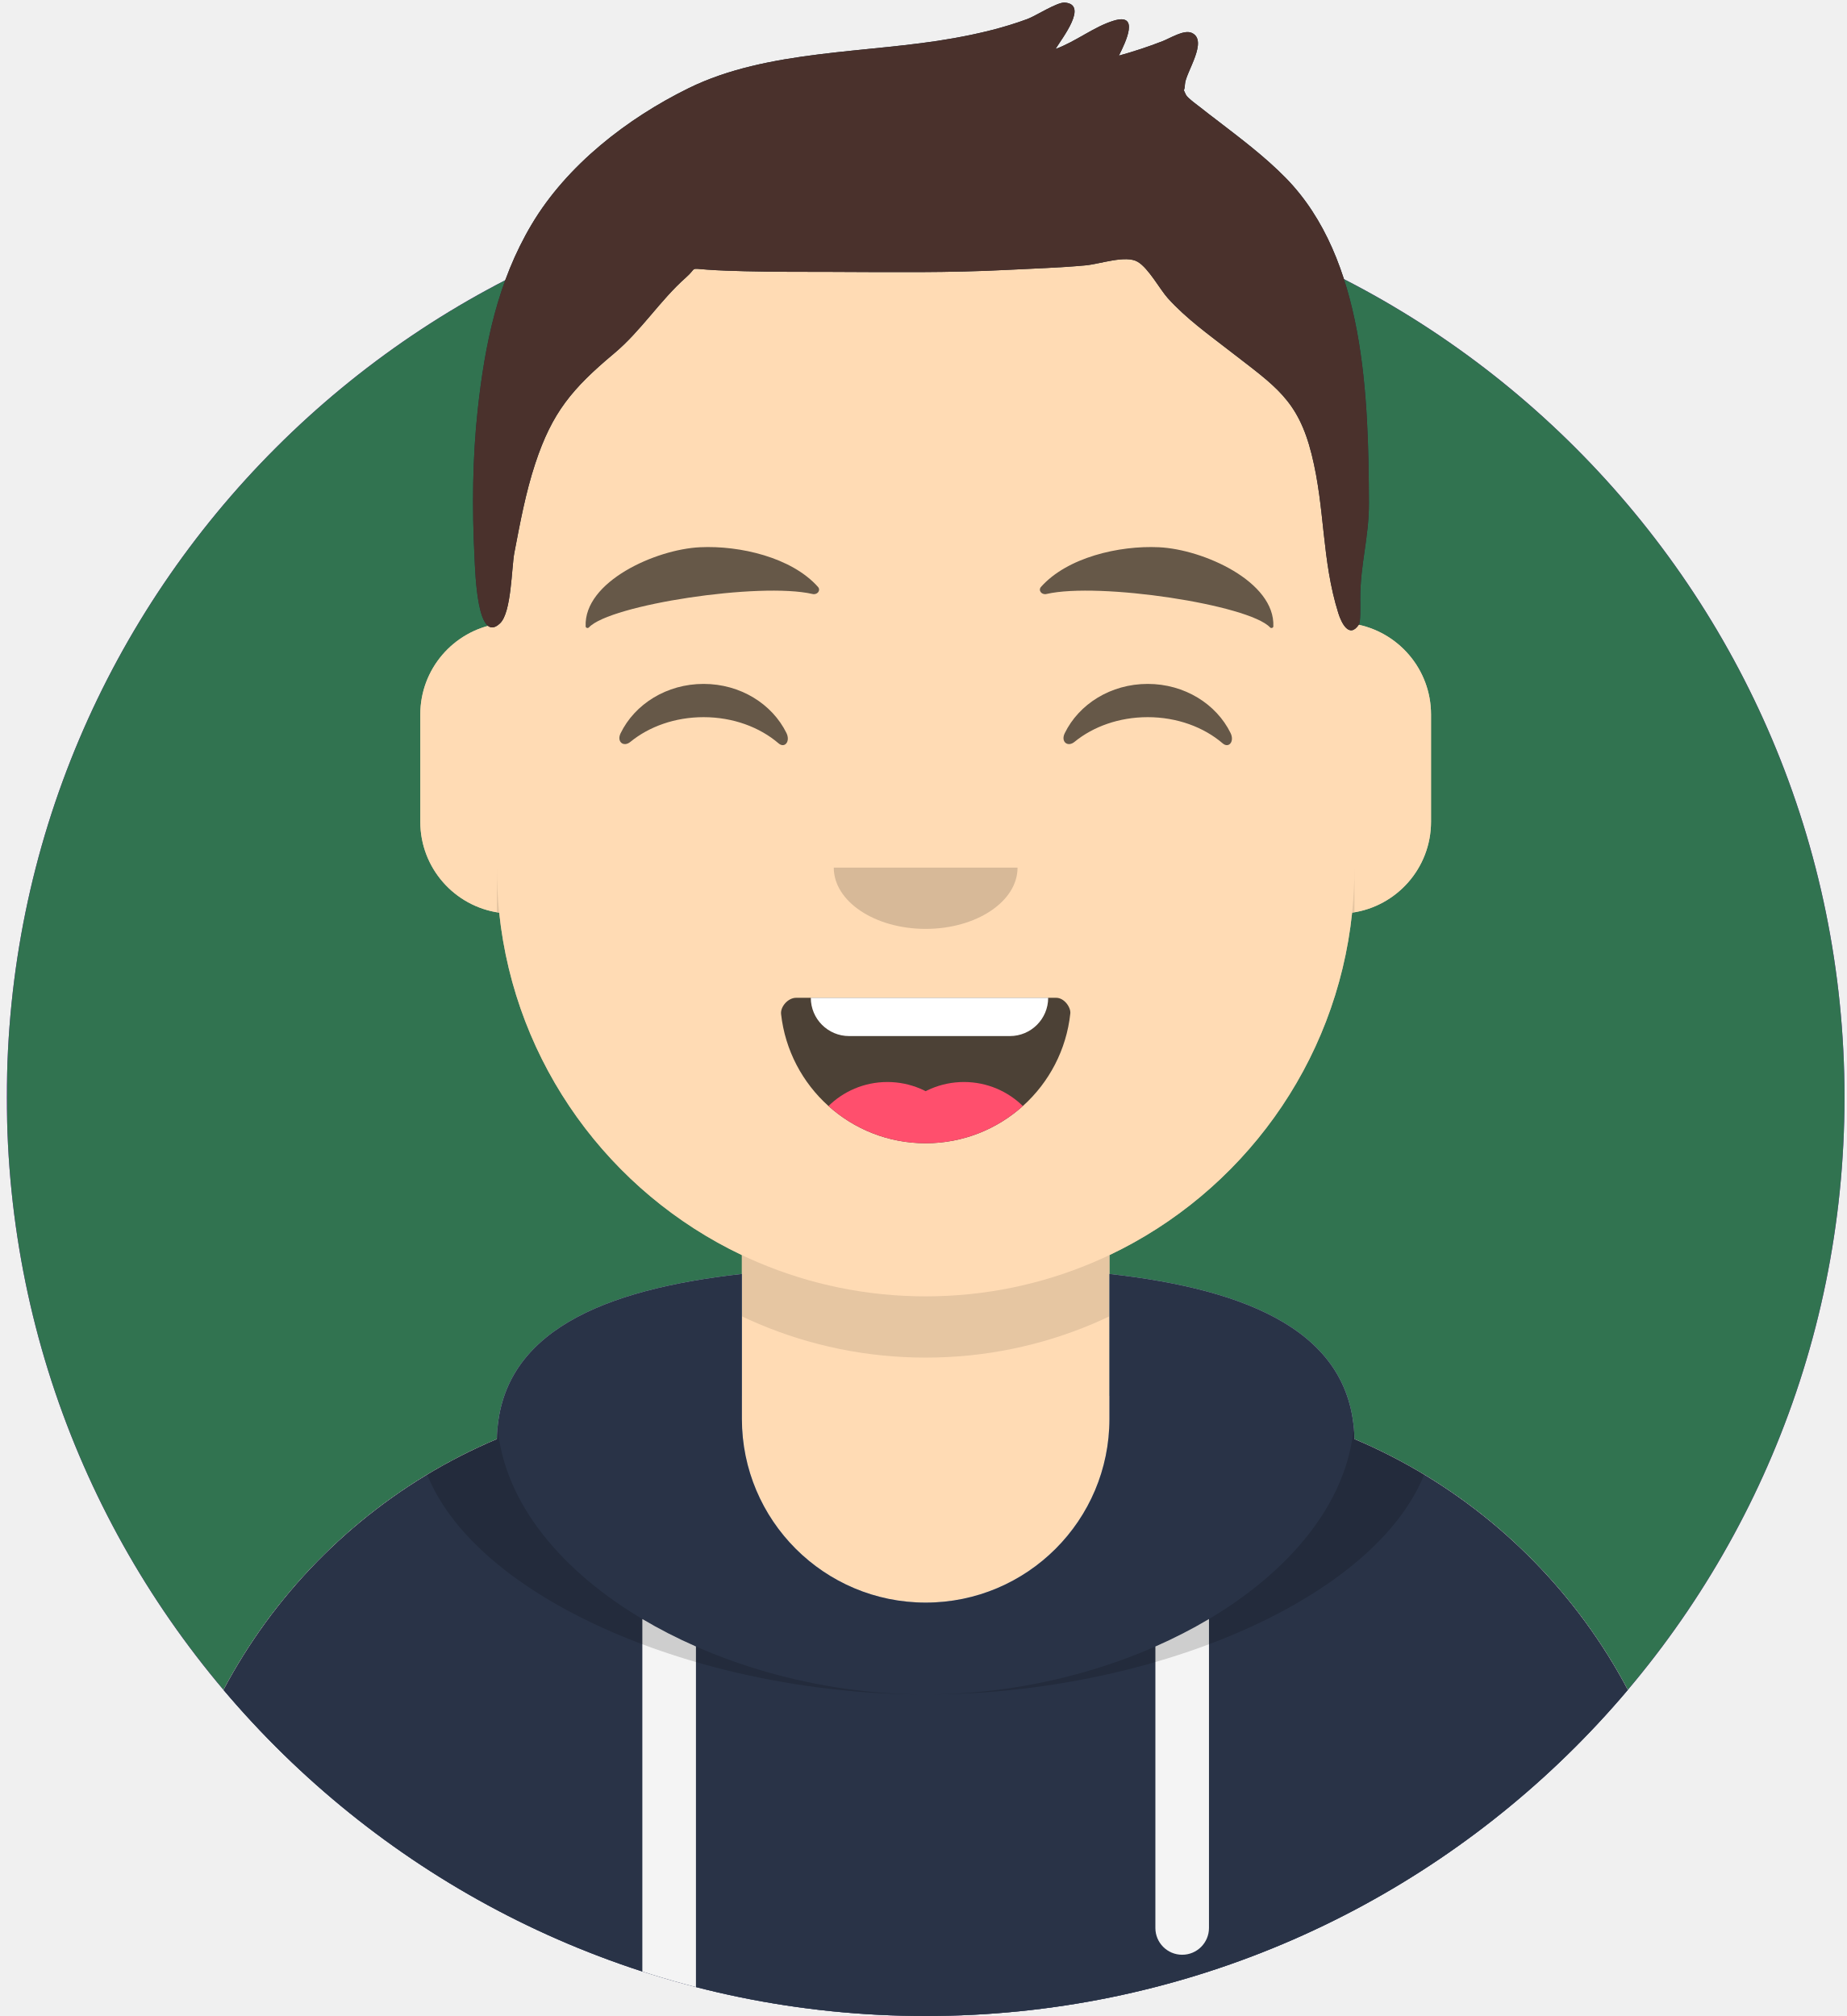
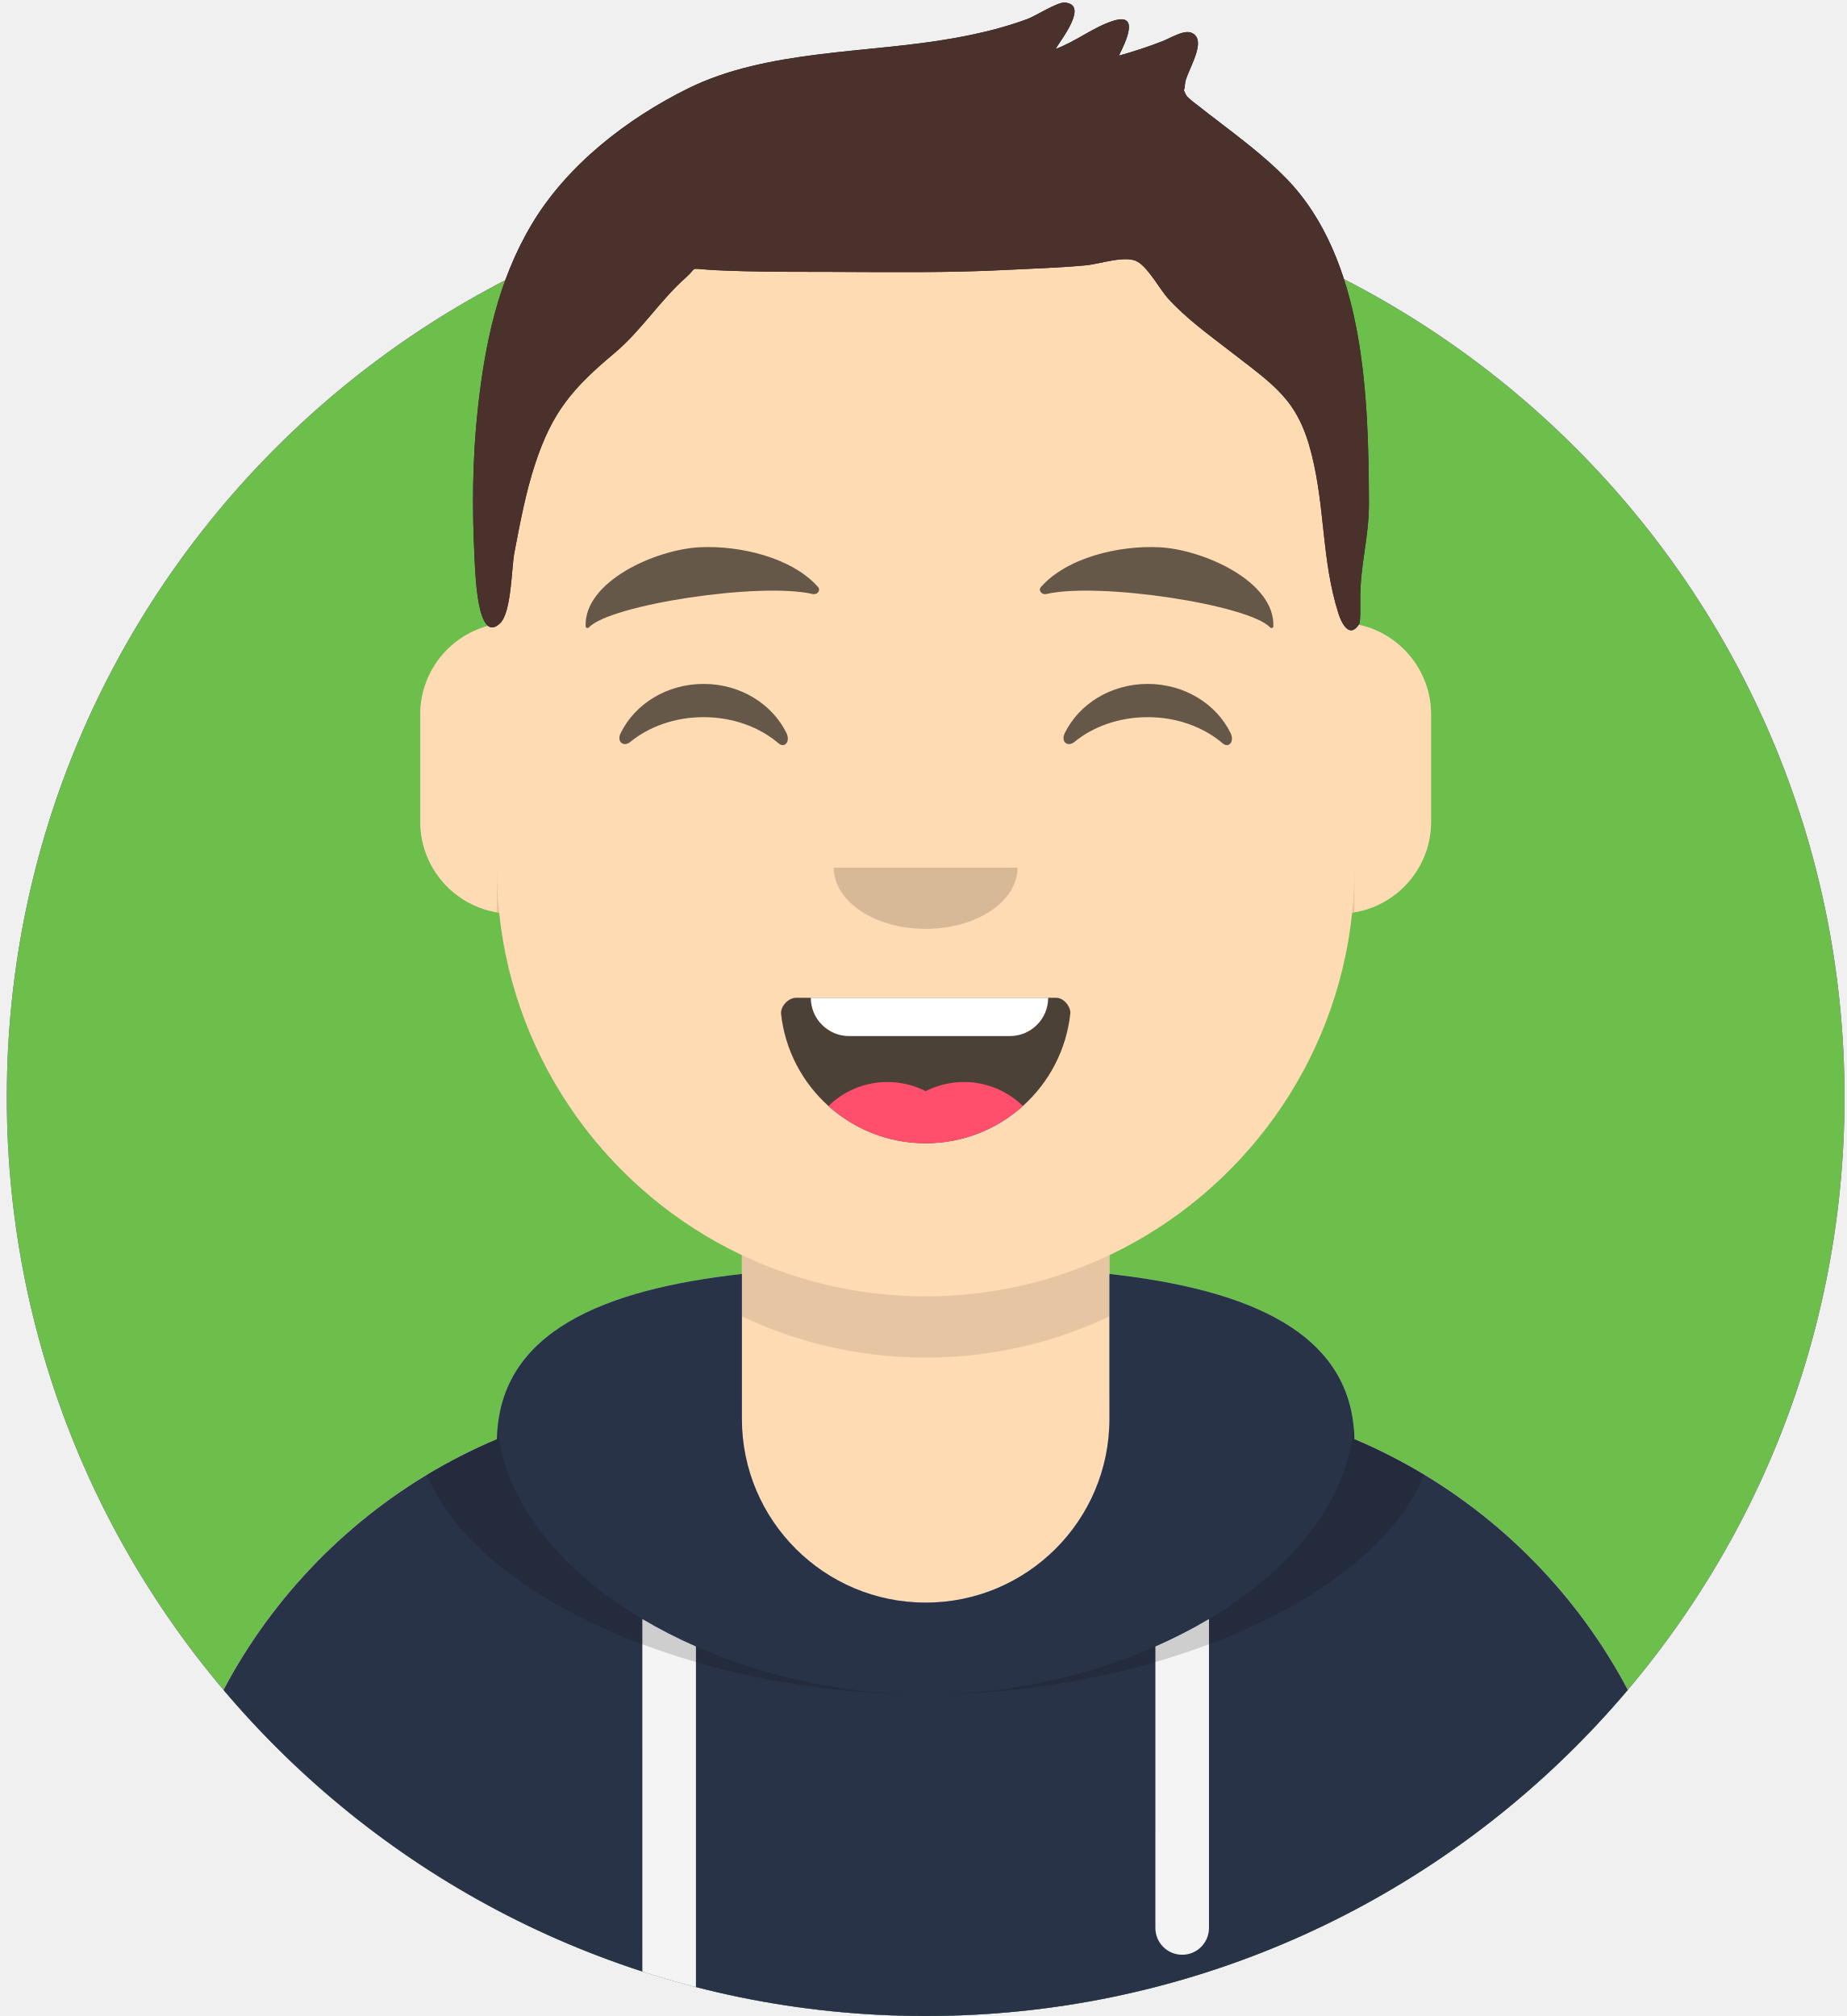
<svg xmlns="http://www.w3.org/2000/svg" xmlns:xlink="http://www.w3.org/1999/xlink" width="217px" height="237px" viewBox="0 0 217 237" version="1.1">
  <defs>
    <circle id="path-1" cx="108" cy="108" r="108" />
    <path d="M-3.19744231e-14,144 L-3.19744231e-14,-1.42108547e-14 L237.6,-1.42108547e-14 L237.6,144 L226.8,144 C226.8,203.647 178.447,252 118.8,252 C59.153,252 10.8,203.647 10.8,144 L10.8,144 L-3.19744231e-14,144 Z" id="path-3" />
    <path d="M90,0 C117.835,-5.11323436e-15 140.4,22.565 140.4,50.4 L140.401,55.949 C145.508,56.807 149.4,61.249 149.4,66.6 L149.4,79.2 C149.4,84.647 145.367,89.152 140.125,89.893 C138.265,107.718 127.114,122.78 111.601,130.149 L111.6,146.7 L115.2,146.7 C150.988,146.7 180,175.712 180,211.5 L180,219.6 L0,219.6 L0,211.5 C-4.38277231e-15,175.712 29.012,146.7 64.8,146.7 L68.4,146.7 L68.4,130.15 C52.886,122.78 41.735,107.718 39.875,89.893 C34.633,89.152 30.6,84.647 30.6,79.2 L30.6,66.6 C30.6,61.249 34.492,56.806 39.6,55.949 L39.6,50.4 C39.6,22.565 62.165,5.11323436e-15 90,0 Z" id="path-5" />
    <path d="M140.401,11.764 C156.691,13.587 169.2,18.597 169.2,31.569 L169.194,31.18 C192.467,41.01 208.8,64.047 208.8,90.9 L208.8,99 L28.8,99 L28.8,90.9 C28.8,64.047 45.133,41.01 68.406,31.18 C68.653,18.496 81.073,13.568 97.2,11.764 L97.2,28.8 C97.2,40.729 106.871,50.4 118.8,50.4 C130.729,50.4 140.4,40.729 140.4,28.8 L140.4,28.8 Z" id="path-7" />
    <path d="M31.606,13.615 C32.558,22.158 39.803,28.8 48.6,28.8 C57.424,28.8 64.687,22.117 65.603,13.536 C65.676,12.845 64.905,11.7 63.938,11.7 C50.534,11.7 40.264,11.7 33.378,11.7 C32.406,11.7 31.511,12.761 31.606,13.615 Z" id="path-9" />
    <rect id="path-11" x="0" y="0" width="237.6" height="252" />
    <path d="M118.135,20.928 C115.651,18.39 112.767,16.236 109.962,14.076 C109.343,13.6 108.715,13.135 108.109,12.641 C107.972,12.528 106.563,11.519 106.394,11.148 C105.988,10.254 106.224,10.95 106.28,9.884 C106.35,8.535 109.1,4.727 107.048,3.854 C106.146,3.47 104.536,4.492 103.67,4.83 C101.977,5.49 100.263,6.054 98.512,6.54 C99.351,4.869 100.95,1.524 97.944,2.419 C95.603,3.116 93.421,4.91 91.068,5.753 C91.847,4.477 94.96,0.523 92.147,0.302 C91.271,0.233 88.724,1.875 87.782,2.226 C84.959,3.275 82.075,3.953 79.111,4.487 C69.033,6.304 57.248,5.786 47.923,10.374 C40.735,13.911 33.636,19.4 29.484,26.389 C25.481,33.125 23.984,40.498 23.146,48.217 C22.532,53.882 22.482,59.738 22.769,65.424 C22.863,67.287 23.073,75.874 25.779,73.273 C27.127,71.978 27.117,66.745 27.457,64.974 C28.133,61.451 28.783,57.911 29.91,54.5 C31.895,48.49 34.238,45.687 39.184,41.547 C42.359,38.89 44.588,35.3 47.625,32.62 C48.99,31.416 47.949,31.542 50.143,31.7 C51.616,31.806 53.097,31.846 54.574,31.885 C57.99,31.974 61.412,31.951 64.829,31.963 C71.711,31.988 78.561,32.085 85.437,31.725 C88.492,31.565 91.556,31.478 94.603,31.195 C96.306,31.038 99.326,29.947 100.728,30.78 C102.01,31.543 103.342,34.034 104.263,35.054 C106.438,37.464 109.032,39.305 111.576,41.282 C116.881,45.403 119.559,46.98 121.17,53.421 C122.775,59.838 122.325,65.791 124.312,72.106 C124.662,73.217 125.586,75.13 126.726,73.415 C126.937,73.096 126.883,71.345 126.883,70.337 C126.883,66.27 127.913,63.218 127.9,59.123 C127.849,46.674 127.447,30.442 118.135,20.928 Z" id="path-13" />
  </defs>
  <g id="Website" stroke="none" stroke-width="1" fill="none" fill-rule="evenodd">
    <g id="mf-avatar" transform="translate(-10, -15)">
      <g id="Circle" transform="translate(10.8, 36)">
        <mask id="mask-2" fill="white">
          <use xlink:href="#path-1" />
        </mask>
        <use id="Circle-Background" fill="#972dc2" xlink:href="#path-1" />
-         <g id="🖍-Circle-Color" mask="url(#mask-2)" fill="#317350">
+         <g id="🖍-Circle-Color" mask="url(#mask-2)" fill="#6dbf4c">
          <rect id="🖍Color" x="0" y="0" width="216.445" height="216" />
        </g>
      </g>
      <mask id="mask-4" fill="white">
        <use xlink:href="#path-3" />
      </mask>
      <g id="Mask" />
      <g id="Avataaar" mask="url(#mask-4)">
        <g id="Body" transform="translate(28.8, 32.4)">
          <mask id="mask-6" fill="white">
            <use xlink:href="#path-5" />
          </mask>
          <use fill="#D0C6AC" xlink:href="#path-5" />
          <g id="Skin/👶🏻-05-Pale" mask="url(#mask-6)" fill="#FFDBB4">
            <g transform="translate(-28.8, 0)" id="Color">
              <rect x="0" y="0" width="238.384" height="220.355" />
            </g>
          </g>
          <path d="M39.6,84.6 C39.6,112.435 62.165,135 90,135 C117.835,135 140.4,112.435 140.4,84.6 L140.4,84.6 L140.4,91.8 C140.4,119.635 117.835,142.2 90,142.2 C62.165,142.2 39.6,119.635 39.6,91.8 Z" id="Neck-Shadow" fill-opacity="0.1" fill="#000000" mask="url(#mask-6)" />
        </g>
        <g id="Clothing/Hoodie" transform="translate(0, 153)">
          <mask id="mask-8" fill="white">
            <use xlink:href="#path-7" />
          </mask>
          <use id="Hoodie" fill="#B7C1DB" fill-rule="evenodd" xlink:href="#path-7" />
          <g id="Color/Palette/Slate" mask="url(#mask-8)" fill="#293347" fill-rule="evenodd">
            <rect id="🖍Color" x="0" y="0" width="238.491" height="99" />
          </g>
          <path d="M91.8,55.565 L91.8,99 L85.5,99 L85.499,52.335 C87.483,53.514 89.592,54.594 91.8,55.565 Z M152.101,52.334 L152.1,88.65 C152.1,90.39 150.69,91.8 148.95,91.8 C147.21,91.8 145.8,90.39 145.8,88.65 L145.801,55.565 C148.009,54.594 150.118,53.513 152.101,52.334 Z" id="Straps" fill="#F4F4F4" fill-rule="evenodd" mask="url(#mask-8)" />
          <path d="M155.733,11.451 C169.28,14.013 178.65,19.118 178.65,29.077 C178.65,46.818 148.916,61.2 118.8,61.2 C88.684,61.2 58.95,46.818 58.95,29.077 C58.95,19.118 68.32,14.013 81.867,11.451 C73.689,14.466 68.4,19.534 68.4,27.969 C68.4,46.322 93.439,61.2 118.8,61.2 C144.161,61.2 169.2,46.322 169.2,27.969 C169.2,19.71 164.13,14.679 156.241,11.642 Z" id="Shadow" fill-opacity="0.16" fill="#000000" fill-rule="evenodd" mask="url(#mask-8)" />
        </g>
        <g id="Face" transform="translate(68.4, 73.8)">
          <g id="Mouth/Smile" transform="translate(1.8, 46.8)">
            <mask id="mask-10" fill="white">
              <use xlink:href="#path-9" />
            </mask>
            <use id="Mouth" fill-opacity="0.7" fill="#000000" fill-rule="evenodd" xlink:href="#path-9" />
            <path d="M39.6,1.8 L58.5,1.8 C60.985,1.8 63,3.815 63,6.3 L63,11.7 C63,14.185 60.985,16.2 58.5,16.2 L39.6,16.2 C37.115,16.2 35.1,14.185 35.1,11.7 L35.1,6.3 C35.1,3.815 37.115,1.8 39.6,1.8 Z" id="Teeth" fill="#FFFFFF" fill-rule="evenodd" mask="url(#mask-10)" />
            <g id="Tongue" stroke-width="1" fill-rule="evenodd" mask="url(#mask-10)" fill="#FF4F6D">
              <g transform="translate(34.2, 21.6)">
                <circle cx="9.9" cy="9.9" r="9.9" />
                <circle cx="18.9" cy="9.9" r="9.9" />
              </g>
            </g>
          </g>
          <g id="Nose/Default" transform="translate(25.2, 36)" fill="#000000" fill-opacity="0.16">
            <path d="M14.4,7.2 C14.4,11.176 19.235,14.4 25.2,14.4 L25.2,14.4 C31.165,14.4 36,11.176 36,7.2" id="Nose" />
          </g>
          <g id="Eyes/Happy-😁" transform="translate(0, 7.2)" fill="#000000" fill-opacity="0.6">
            <path d="M14.544,20.203 C16.206,16.784 19.948,14.4 24.298,14.4 C28.632,14.4 32.363,16.767 34.034,20.166 C34.53,21.176 33.824,22.003 33.112,21.39 C30.906,19.494 27.773,18.309 24.298,18.309 C20.931,18.309 17.886,19.421 15.694,21.214 C14.892,21.87 14.058,21.203 14.544,20.203 Z" id="Squint" />
            <path d="M66.744,20.203 C68.406,16.784 72.148,14.4 76.498,14.4 C80.832,14.4 84.563,16.767 86.234,20.166 C86.73,21.176 86.024,22.003 85.312,21.39 C83.106,19.494 79.973,18.309 76.498,18.309 C73.131,18.309 70.086,19.421 67.894,21.214 C67.092,21.87 66.258,21.203 66.744,20.203 Z" id="Squint" />
          </g>
          <g id="Eyebrow/Natural/Default-Natural" fill="#000000" fill-opacity="0.6">
            <path d="M23.435,5.589 C18.25,6.285 10.164,10.805 10.84,16.036 C10.862,16.207 11.121,16.261 11.233,16.118 C13.471,13.248 30.774,9.033 37.075,9.913 C37.652,9.994 38.032,9.399 37.639,9.027 C34.269,5.845 28.08,4.961 23.435,5.589" id="Eyebrow" transform="translate(24.3, 10.8) rotate(5) translate(-24.3, -10.8) " />
            <path d="M76.535,5.589 C71.35,6.285 63.264,10.805 63.94,16.036 C63.962,16.207 64.221,16.261 64.333,16.118 C66.571,13.248 83.874,9.033 90.175,9.913 C90.752,9.994 91.132,9.399 90.739,9.027 C87.369,5.845 81.18,4.961 76.535,5.589" id="Eyebrow" transform="translate(77.4, 10.8) scale(-1, 1) rotate(5) translate(-77.4, -10.8) " />
          </g>
        </g>
        <g id="Top">
          <mask id="mask-12" fill="white">
            <use xlink:href="#path-11" />
          </mask>
          <g id="Mask" />
          <g mask="url(#mask-12)">
            <g transform="translate(43, 15)">
              <mask id="mask-14" fill="white">
                <use xlink:href="#path-13" />
              </mask>
              <use id="Short-Hair" stroke="none" fill="#1F3140" fill-rule="evenodd" xlink:href="#path-13" />
              <g id="Color/Hair/Brown-Dark" stroke="none" fill="none" mask="url(#mask-14)" fill-rule="evenodd">
                <g transform="translate(-43.1, -15)" fill="#4A312C" id="Color">
                  <rect x="0" y="0" width="239.107" height="252.406" />
                </g>
              </g>
            </g>
          </g>
        </g>
      </g>
    </g>
  </g>
</svg>
